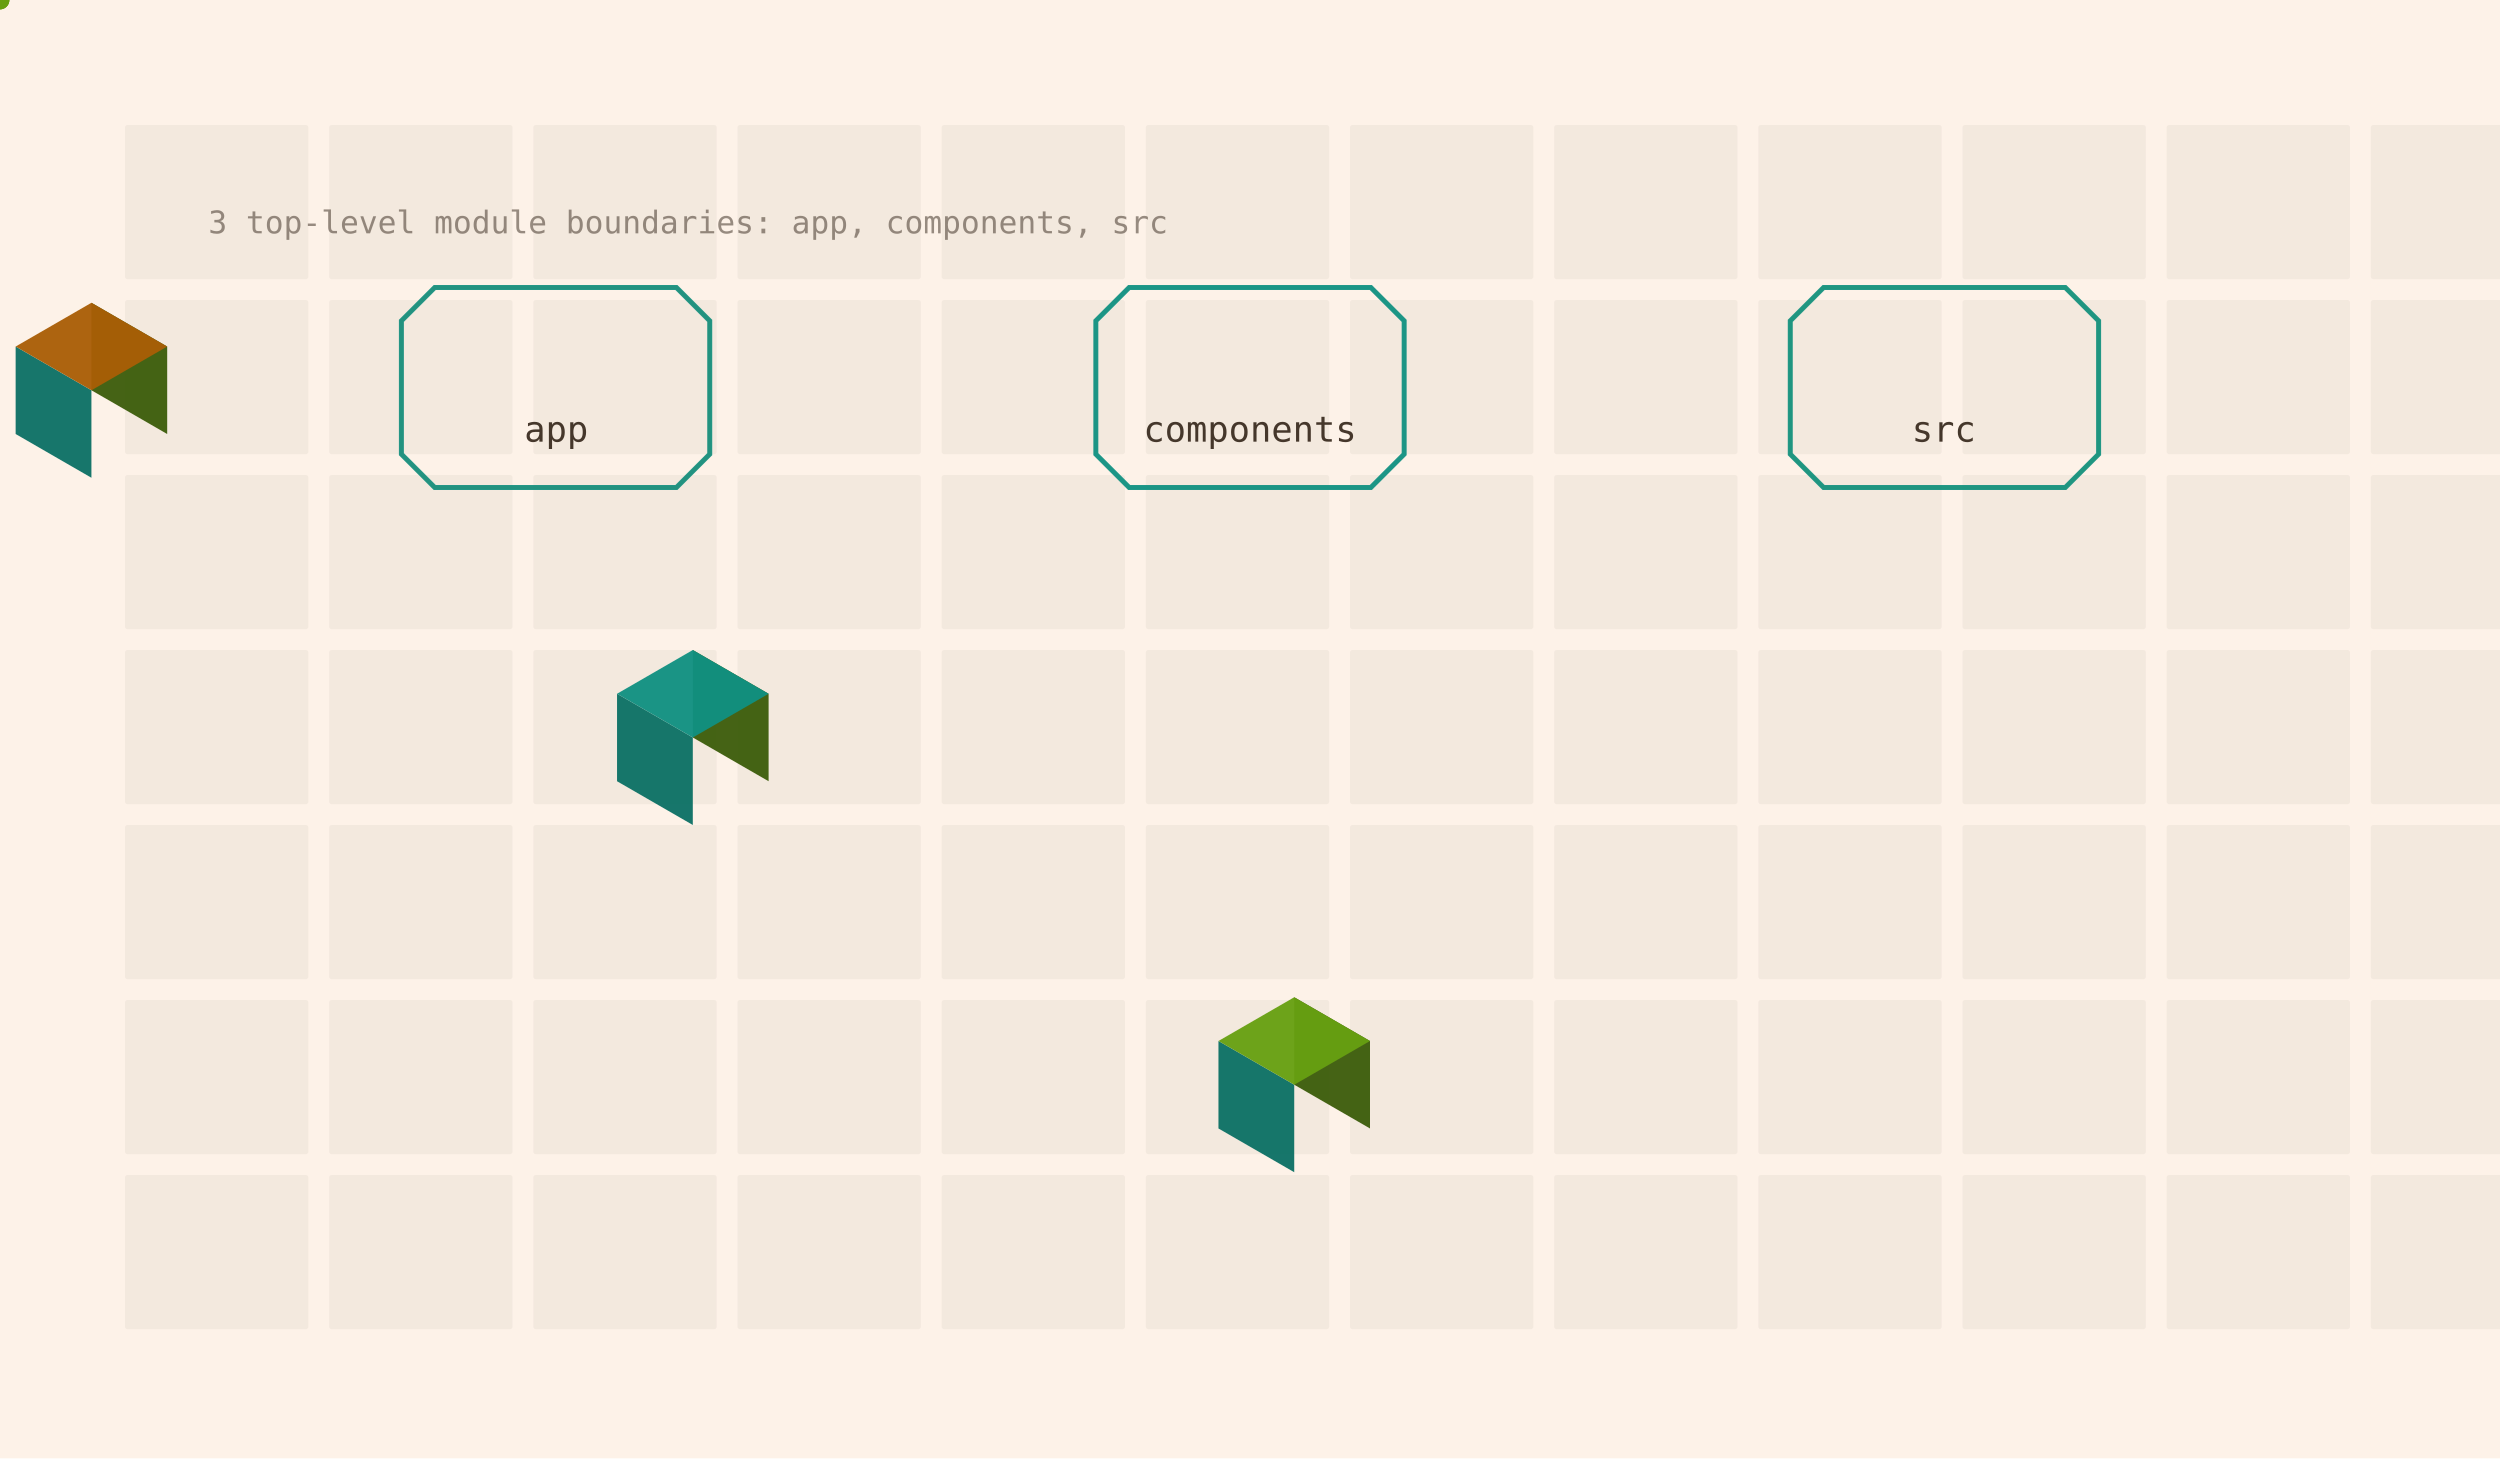
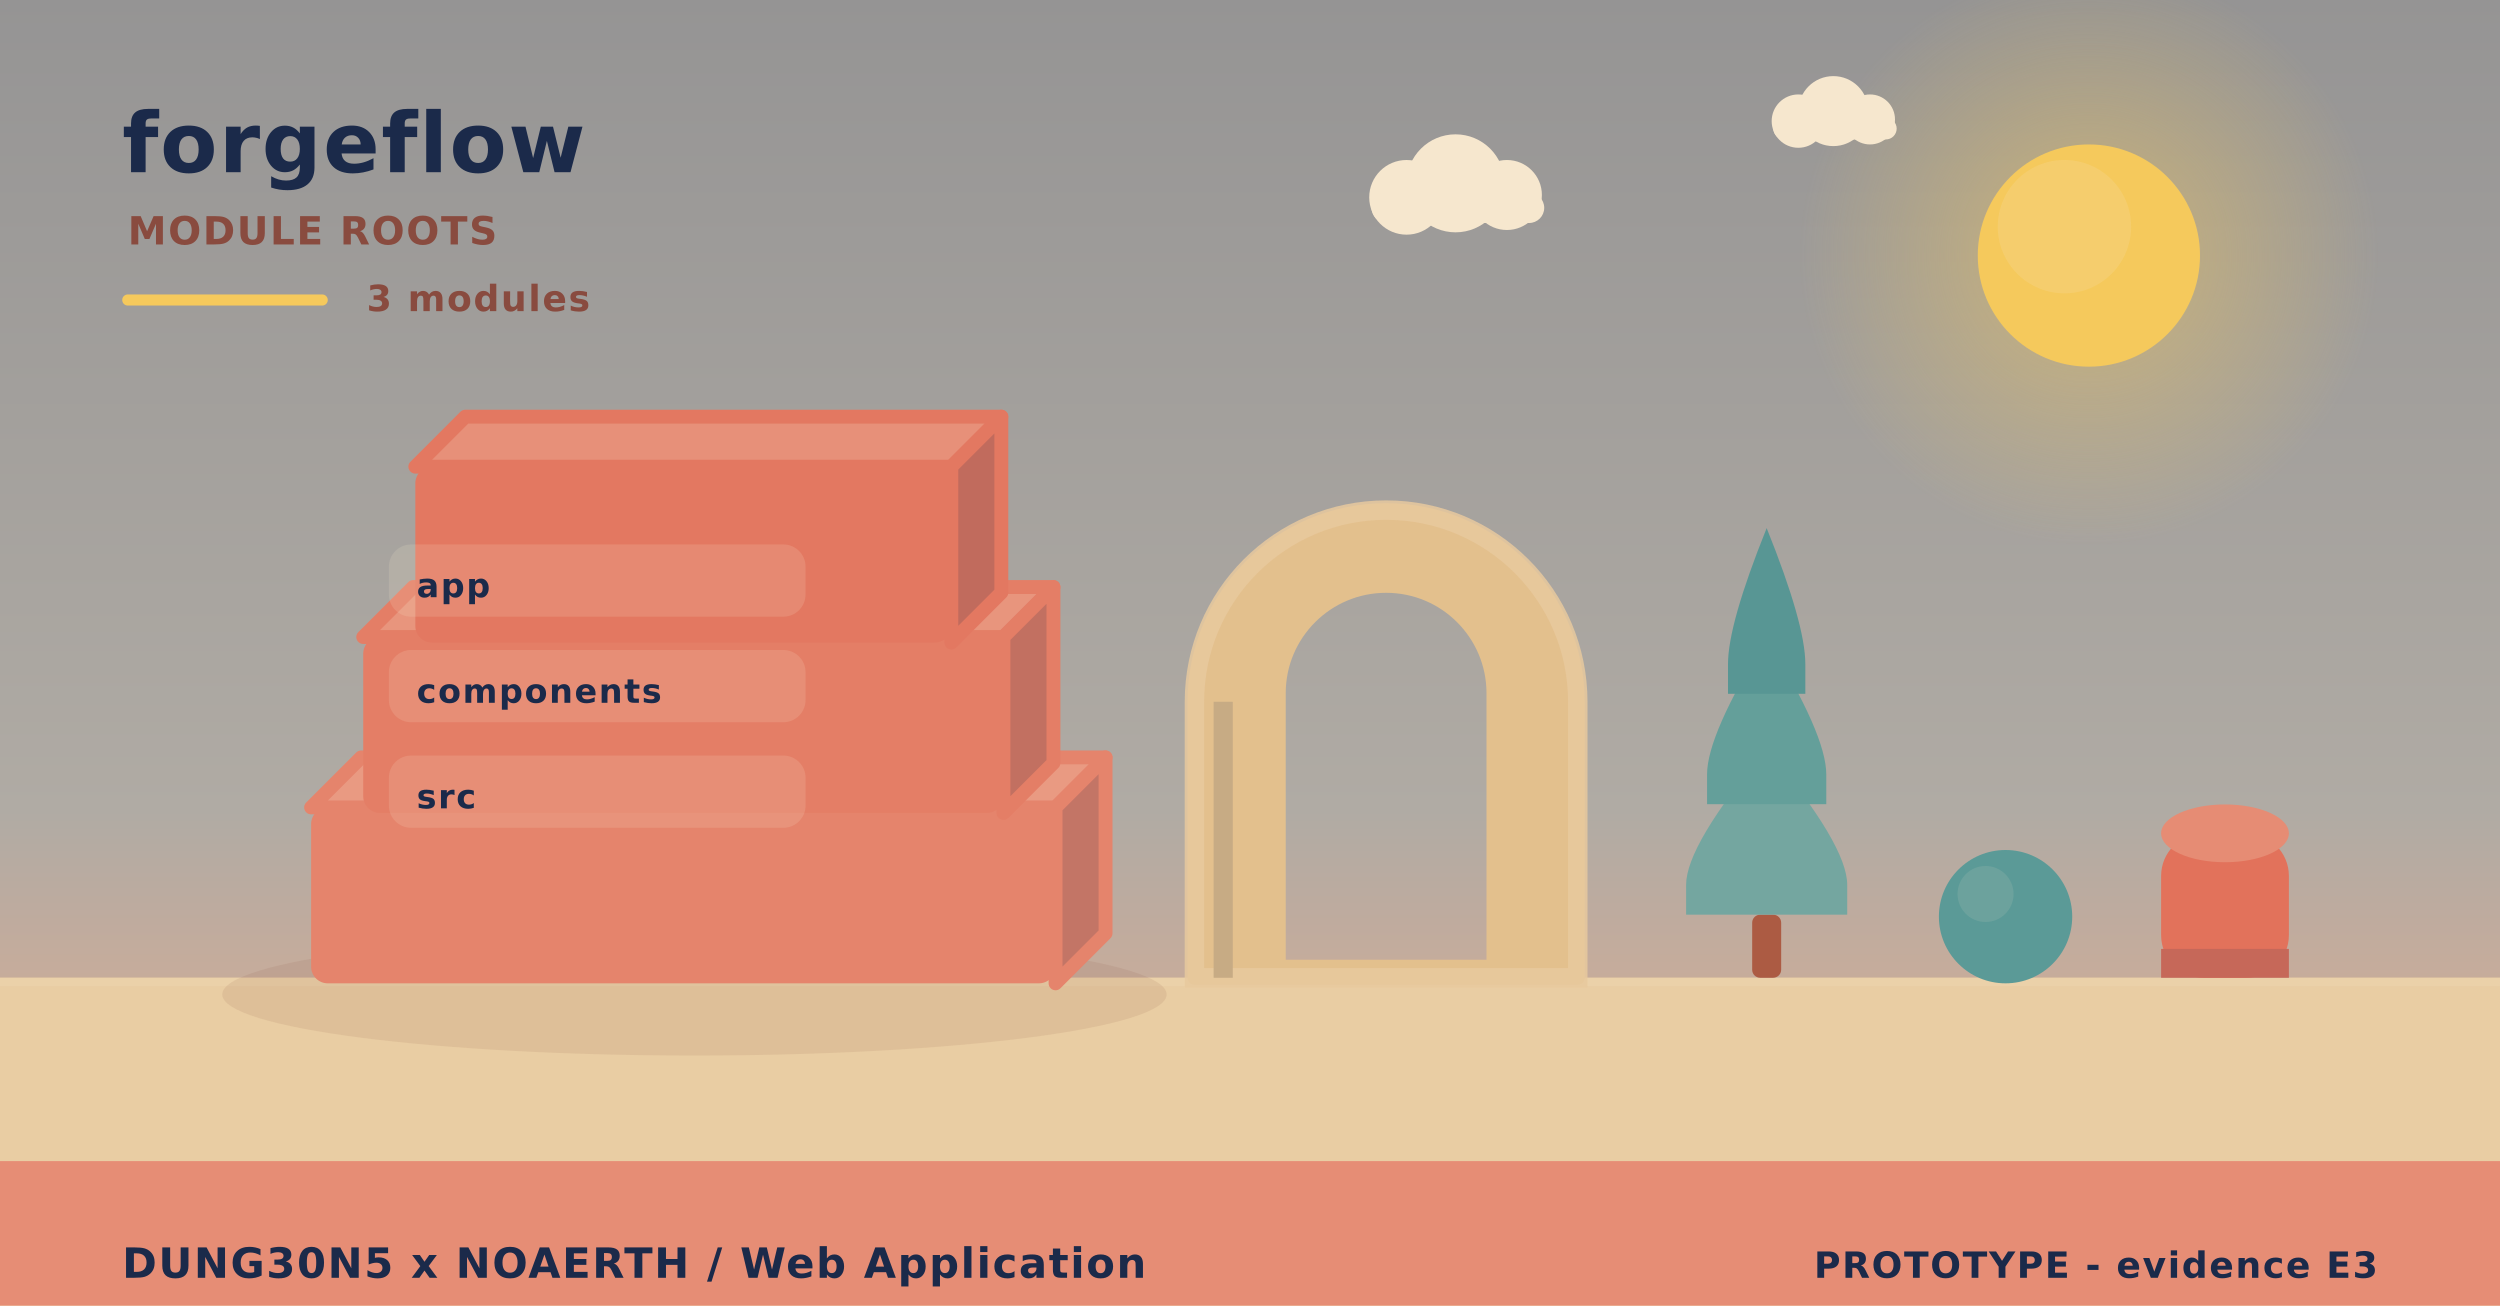
- <svg xmlns="http://www.w3.org/2000/svg" viewBox="0 0 1200 700" width="1200" height="700" role="img" aria-label="forgeflow architecture">
-   <rect width="1200" height="700" fill="#fdf2e8" />
-   <defs>
-     <linearGradient id="ga" x1="0" y1="0" x2="1" y2="1">
-       <stop offset="0%" stop-color="#a95d05" />
-       <stop offset="100%" stop-color="#109081" />
-     </linearGradient>
-   </defs>
-   <rect x="60.00" y="60.00" width="88.00" height="74.00" rx="1.20" fill="#322418" opacity="0.05" />
-   <rect x="158.00" y="60.00" width="88.00" height="74.00" rx="1.20" fill="#322418" opacity="0.05" />
-   <rect x="256.00" y="60.00" width="88.00" height="74.00" rx="1.20" fill="#322418" opacity="0.05" />
-   <rect x="354.00" y="60.00" width="88.00" height="74.00" rx="1.20" fill="#322418" opacity="0.05" />
-   <rect x="452.00" y="60.00" width="88.00" height="74.00" rx="1.20" fill="#322418" opacity="0.05" />
-   <rect x="550.00" y="60.00" width="88.00" height="74.00" rx="1.20" fill="#322418" opacity="0.05" />
-   <rect x="648.00" y="60.00" width="88.00" height="74.00" rx="1.20" fill="#322418" opacity="0.05" />
-   <rect x="746.00" y="60.00" width="88.00" height="74.00" rx="1.20" fill="#322418" opacity="0.05" />
-   <rect x="844.00" y="60.00" width="88.00" height="74.00" rx="1.20" fill="#322418" opacity="0.05" />
-   <rect x="942.00" y="60.00" width="88.00" height="74.00" rx="1.20" fill="#322418" opacity="0.05" />
-   <rect x="1040.00" y="60.00" width="88.00" height="74.00" rx="1.20" fill="#322418" opacity="0.05" />
-   <rect x="1138.00" y="60.00" width="88.00" height="74.00" rx="1.20" fill="#322418" opacity="0.05" />
-   <rect x="60.00" y="144.00" width="88.00" height="74.00" rx="1.20" fill="#322418" opacity="0.05" />
-   <rect x="158.00" y="144.00" width="88.00" height="74.00" rx="1.20" fill="#322418" opacity="0.05" />
-   <rect x="256.00" y="144.00" width="88.00" height="74.00" rx="1.20" fill="#322418" opacity="0.05" />
-   <rect x="354.00" y="144.00" width="88.00" height="74.00" rx="1.20" fill="#322418" opacity="0.05" />
-   <rect x="452.00" y="144.00" width="88.00" height="74.00" rx="1.20" fill="#322418" opacity="0.05" />
-   <rect x="550.00" y="144.00" width="88.00" height="74.00" rx="1.20" fill="#322418" opacity="0.05" />
-   <rect x="648.00" y="144.00" width="88.00" height="74.00" rx="1.20" fill="#322418" opacity="0.05" />
-   <rect x="746.00" y="144.00" width="88.00" height="74.00" rx="1.20" fill="#322418" opacity="0.05" />
-   <rect x="844.00" y="144.00" width="88.00" height="74.00" rx="1.20" fill="#322418" opacity="0.05" />
-   <rect x="942.00" y="144.00" width="88.00" height="74.00" rx="1.20" fill="#322418" opacity="0.05" />
-   <rect x="1040.00" y="144.00" width="88.00" height="74.00" rx="1.20" fill="#322418" opacity="0.05" />
-   <rect x="1138.00" y="144.00" width="88.00" height="74.00" rx="1.20" fill="#322418" opacity="0.05" />
-   <rect x="60.00" y="228.00" width="88.00" height="74.00" rx="1.20" fill="#322418" opacity="0.05" />
-   <rect x="158.00" y="228.00" width="88.00" height="74.00" rx="1.20" fill="#322418" opacity="0.05" />
-   <rect x="256.00" y="228.00" width="88.00" height="74.00" rx="1.20" fill="#322418" opacity="0.05" />
-   <rect x="354.00" y="228.00" width="88.00" height="74.00" rx="1.20" fill="#322418" opacity="0.05" />
-   <rect x="452.00" y="228.00" width="88.00" height="74.00" rx="1.20" fill="#322418" opacity="0.05" />
-   <rect x="550.00" y="228.00" width="88.00" height="74.00" rx="1.20" fill="#322418" opacity="0.05" />
-   <rect x="648.00" y="228.00" width="88.00" height="74.00" rx="1.20" fill="#322418" opacity="0.05" />
-   <rect x="746.00" y="228.00" width="88.00" height="74.00" rx="1.20" fill="#322418" opacity="0.05" />
-   <rect x="844.00" y="228.00" width="88.00" height="74.00" rx="1.20" fill="#322418" opacity="0.05" />
-   <rect x="942.00" y="228.00" width="88.00" height="74.00" rx="1.20" fill="#322418" opacity="0.05" />
-   <rect x="1040.00" y="228.00" width="88.00" height="74.00" rx="1.20" fill="#322418" opacity="0.05" />
-   <rect x="1138.00" y="228.00" width="88.00" height="74.00" rx="1.20" fill="#322418" opacity="0.05" />
-   <rect x="60.00" y="312.00" width="88.00" height="74.00" rx="1.20" fill="#322418" opacity="0.05" />
-   <rect x="158.00" y="312.00" width="88.00" height="74.00" rx="1.20" fill="#322418" opacity="0.05" />
-   <rect x="256.00" y="312.00" width="88.00" height="74.00" rx="1.20" fill="#322418" opacity="0.05" />
-   <rect x="354.00" y="312.00" width="88.00" height="74.00" rx="1.20" fill="#322418" opacity="0.05" />
-   <rect x="452.00" y="312.00" width="88.00" height="74.00" rx="1.20" fill="#322418" opacity="0.05" />
-   <rect x="550.00" y="312.00" width="88.00" height="74.00" rx="1.20" fill="#322418" opacity="0.05" />
-   <rect x="648.00" y="312.00" width="88.00" height="74.00" rx="1.20" fill="#322418" opacity="0.05" />
-   <rect x="746.00" y="312.00" width="88.00" height="74.00" rx="1.20" fill="#322418" opacity="0.05" />
-   <rect x="844.00" y="312.00" width="88.00" height="74.00" rx="1.20" fill="#322418" opacity="0.05" />
-   <rect x="942.00" y="312.00" width="88.00" height="74.00" rx="1.20" fill="#322418" opacity="0.05" />
-   <rect x="1040.00" y="312.00" width="88.00" height="74.00" rx="1.20" fill="#322418" opacity="0.05" />
-   <rect x="1138.00" y="312.00" width="88.00" height="74.00" rx="1.20" fill="#322418" opacity="0.05" />
-   <rect x="60.00" y="396.00" width="88.00" height="74.00" rx="1.20" fill="#322418" opacity="0.05" />
-   <rect x="158.00" y="396.00" width="88.00" height="74.00" rx="1.20" fill="#322418" opacity="0.05" />
-   <rect x="256.00" y="396.00" width="88.00" height="74.00" rx="1.20" fill="#322418" opacity="0.05" />
-   <rect x="354.00" y="396.00" width="88.00" height="74.00" rx="1.20" fill="#322418" opacity="0.05" />
-   <rect x="452.00" y="396.00" width="88.00" height="74.00" rx="1.20" fill="#322418" opacity="0.05" />
-   <rect x="550.00" y="396.00" width="88.00" height="74.00" rx="1.20" fill="#322418" opacity="0.05" />
-   <rect x="648.00" y="396.00" width="88.00" height="74.00" rx="1.20" fill="#322418" opacity="0.05" />
-   <rect x="746.00" y="396.00" width="88.00" height="74.00" rx="1.20" fill="#322418" opacity="0.05" />
-   <rect x="844.00" y="396.00" width="88.00" height="74.00" rx="1.20" fill="#322418" opacity="0.05" />
-   <rect x="942.00" y="396.00" width="88.00" height="74.00" rx="1.20" fill="#322418" opacity="0.05" />
-   <rect x="1040.00" y="396.00" width="88.00" height="74.00" rx="1.20" fill="#322418" opacity="0.05" />
-   <rect x="1138.00" y="396.00" width="88.00" height="74.00" rx="1.20" fill="#322418" opacity="0.05" />
-   <rect x="60.00" y="480.00" width="88.00" height="74.00" rx="1.20" fill="#322418" opacity="0.05" />
-   <rect x="158.00" y="480.00" width="88.00" height="74.00" rx="1.20" fill="#322418" opacity="0.05" />
-   <rect x="256.00" y="480.00" width="88.00" height="74.00" rx="1.20" fill="#322418" opacity="0.05" />
-   <rect x="354.00" y="480.00" width="88.00" height="74.00" rx="1.20" fill="#322418" opacity="0.05" />
-   <rect x="452.00" y="480.00" width="88.00" height="74.00" rx="1.20" fill="#322418" opacity="0.05" />
-   <rect x="550.00" y="480.00" width="88.00" height="74.00" rx="1.20" fill="#322418" opacity="0.05" />
-   <rect x="648.00" y="480.00" width="88.00" height="74.00" rx="1.20" fill="#322418" opacity="0.05" />
-   <rect x="746.00" y="480.00" width="88.00" height="74.00" rx="1.20" fill="#322418" opacity="0.05" />
-   <rect x="844.00" y="480.00" width="88.00" height="74.00" rx="1.20" fill="#322418" opacity="0.05" />
-   <rect x="942.00" y="480.00" width="88.00" height="74.00" rx="1.20" fill="#322418" opacity="0.05" />
-   <rect x="1040.00" y="480.00" width="88.00" height="74.00" rx="1.20" fill="#322418" opacity="0.05" />
-   <rect x="1138.00" y="480.00" width="88.00" height="74.00" rx="1.20" fill="#322418" opacity="0.05" />
-   <rect x="60.00" y="564.00" width="88.00" height="74.00" rx="1.20" fill="#322418" opacity="0.05" />
-   <rect x="158.00" y="564.00" width="88.00" height="74.00" rx="1.20" fill="#322418" opacity="0.05" />
-   <rect x="256.00" y="564.00" width="88.00" height="74.00" rx="1.20" fill="#322418" opacity="0.05" />
-   <rect x="354.00" y="564.00" width="88.00" height="74.00" rx="1.20" fill="#322418" opacity="0.05" />
-   <rect x="452.00" y="564.00" width="88.00" height="74.00" rx="1.20" fill="#322418" opacity="0.05" />
-   <rect x="550.00" y="564.00" width="88.00" height="74.00" rx="1.20" fill="#322418" opacity="0.05" />
-   <rect x="648.00" y="564.00" width="88.00" height="74.00" rx="1.20" fill="#322418" opacity="0.05" />
-   <rect x="746.00" y="564.00" width="88.00" height="74.00" rx="1.20" fill="#322418" opacity="0.05" />
-   <rect x="844.00" y="564.00" width="88.00" height="74.00" rx="1.20" fill="#322418" opacity="0.05" />
-   <rect x="942.00" y="564.00" width="88.00" height="74.00" rx="1.20" fill="#322418" opacity="0.05" />
-   <rect x="1040.00" y="564.00" width="88.00" height="74.00" rx="1.20" fill="#322418" opacity="0.05" />
-   <rect x="1138.00" y="564.00" width="88.00" height="74.00" rx="1.20" fill="#322418" opacity="0.05" />
-   <path d="M208.67,138.00 H324.67 L340.67,154.00 V218.00 L324.67,234.00 H208.67 L192.67,218.00 V154.00 Z" fill="none" stroke="rgba(169,93,5,0.550)" stroke-width="1.80" opacity="0.90" />
-   <polygon points="43.88,187.33 80.25,208.33 80.25,166.33 43.88,145.33" fill="#3c5c0a" opacity="0.95" />
-   <polygon points="7.51,208.33 43.88,229.33 43.88,187.33 7.51,166.33" fill="#0c7065" opacity="0.95" />
-   <polygon points="43.88,145.33 80.25,166.33 43.88,187.33 7.51,166.33" fill="#a95d05" opacity="0.95" />
-   <text x="267" y="212" font-family="ui-monospace,Menlo,monospace" font-size="17" fill="rgba(50,36,24,0.900)" text-anchor="middle">app</text>
+ <svg xmlns="http://www.w3.org/2000/svg" width="900" height="470" viewBox="0 0 900 470" role="img" aria-label="forgeflow - how it is built">
+   <linearGradient id="skya" x1="0" y1="0" x2="0" y2="1">
+     <stop offset="0" stop-color="#959494" />
+     <stop offset="0.62" stop-color="#b0aba4" />
+     <stop offset="1" stop-color="#f3ad8a" />
+   </linearGradient>
+   <rect width="900" height="470" fill="url(#skya)" />
+   <radialGradient id="suna">
+     <stop offset="0.35" stop-color="#f5c95c" stop-opacity="0.34" />
+     <stop offset="1" stop-color="#f5c95c" stop-opacity="0" />
+   </radialGradient>
+   <circle cx="752" cy="92" r="104" fill="url(#suna)" />
+   <circle cx="752" cy="92" r="40" fill="#f5c95c" />
+   <circle cx="743.2" cy="81.6" r="24" fill="#f5d27e" opacity="0.5" />
  <g>
-     <path d="M208.67,138.00 H324.67 L340.67,154.00 V218.00 L324.67,234.00 H208.67 L192.67,218.00 V154.00 Z" fill="none" stroke="#109081" stroke-width="2.40" opacity="0.90" />
-     <animate attributeName="opacity" values="0.25;1.0;0.25" dur="15.2s" begin="0.0s" repeatCount="indefinite" />
+     <circle cx="524" cy="66" r="17.64" fill="#f6e7ce" />
+     <circle cx="506.36" cy="71.04" r="13.44" fill="#f6e7ce" />
+     <circle cx="542.48" cy="70.2" r="12.6" fill="#f6e7ce" />
+     <rect x="493.76" y="69.36" width="62.16" height="10.92" rx="5.46" fill="#f6e7ce" />
+     <animateTransform attributeName="transform" type="translate" values="0 0;24 0;0 0" dur="36s" begin="0s" repeatCount="indefinite" />
  </g>
-   <g opacity="0.9">
-     <circle cx="0.00" cy="0.00" r="4.50" fill="#679f11" opacity="1.00" />
-     <animateTransform attributeName="transform" type="translate" values="266.67,184.00 600.00,184.00" dur="5.067s" begin="0.0s" repeatCount="indefinite" />
-     <animateTransform attributeName="transform" type="translate" values="600.00,184.00 266.67,184.00" dur="5.067s" begin="2.533s" repeatCount="indefinite" />
+   <g>
+     <circle cx="660" cy="40" r="12.6" fill="#f6e7ce" />
+     <circle cx="647.4" cy="43.6" r="9.6" fill="#f6e7ce" />
+     <circle cx="673.2" cy="43" r="9" fill="#f6e7ce" />
+     <rect x="638.4" y="42.4" width="44.4" height="7.8" rx="3.9" fill="#f6e7ce" />
+     <animateTransform attributeName="transform" type="translate" values="0 0;-18 0;0 0" dur="46s" begin="3s" repeatCount="indefinite" />
  </g>
-   <path d="M542.00,138.00 H658.00 L674.00,154.00 V218.00 L658.00,234.00 H542.00 L526.00,218.00 V154.00 Z" fill="none" stroke="rgba(16,144,129,0.550)" stroke-width="1.80" opacity="0.90" />
-   <polygon points="332.55,354.00 368.93,375.00 368.93,333.00 332.55,312.00" fill="#3c5c0a" opacity="0.95" />
-   <polygon points="296.18,375.00 332.55,396.00 332.55,354.00 296.18,333.00" fill="#0c7065" opacity="0.95" />
-   <polygon points="332.55,312.00 368.93,333.00 332.55,354.00 296.18,333.00" fill="#109081" opacity="0.95" />
-   <text x="600" y="212" font-family="ui-monospace,Menlo,monospace" font-size="17" fill="rgba(50,36,24,0.900)" text-anchor="middle">components</text>
+   <rect x="0" y="352" width="900" height="118" fill="#e9cda3" />
+   <rect x="0" y="352" width="900" height="3" fill="#ebd1a9" />
+   <text x="44" y="62" font-family="Verdana,DejaVu Sans,sans-serif" font-size="30" font-weight="700" letter-spacing="0.6" fill="#1b2a4a" text-anchor="start">forgeflow</text>
+   <text x="46" y="88" font-family="Verdana,DejaVu Sans,sans-serif" font-size="14" font-weight="700" letter-spacing="0.6" fill="#894b3f" text-anchor="start">MODULE ROOTS</text>
+   <rect x="44" y="106" width="74" height="4" rx="2" fill="#f5c95c" />
+   <text x="132" y="112" font-family="Verdana,DejaVu Sans,sans-serif" font-size="13" font-weight="700" letter-spacing="0.6" fill="#894b3f" text-anchor="start">3 modules</text>
+   <ellipse cx="250" cy="358" rx="170" ry="22" fill="rgba(138,90,68,0.11)" />
+   <path d="M112,290.67 L380,290.67 L398,272.67 L130,272.67 Z" fill="#e99a82" stroke="#e5846c" stroke-width="5" stroke-linejoin="round" />
+   <path d="M380,290.67 L398,272.67 L398,336 L380,354 Z" fill="#c37566" stroke="#e5846c" stroke-width="5" stroke-linejoin="round" />
+   <rect x="112" y="290.67" width="268" height="63.33" rx="6" fill="#e5846c" />
+   <path d="M130.76,229.33 L361.24,229.33 L379.24,211.33 L148.76,211.33 Z" fill="#e8957d" stroke="#e47e66" stroke-width="5" stroke-linejoin="round" />
+   <path d="M361.24,229.33 L379.24,211.33 L379.24,274.67 L361.24,292.67 Z" fill="#c27061" stroke="#e47e66" stroke-width="5" stroke-linejoin="round" />
+   <rect x="130.76" y="229.33" width="230.48" height="63.33" rx="6" fill="#e47e66" />
+   <path d="M149.52,168 L342.48,168 L360.48,150 L167.52,150 Z" fill="#e79079" stroke="#e37861" stroke-width="5" stroke-linejoin="round" />
+   <path d="M342.48,168 L360.48,150 L360.48,213.33 L342.48,231.33 Z" fill="#c16b5d" stroke="#e37861" stroke-width="5" stroke-linejoin="round" />
+   <rect x="149.52" y="168" width="192.96" height="63.33" rx="6" fill="#e37861" />
+   <rect x="140" y="196" width="150" height="26" rx="8" fill="rgba(246,231,206,0.16)" opacity="0.94" />
  <g>
-     <path d="M542.00,138.00 H658.00 L674.00,154.00 V218.00 L658.00,234.00 H542.00 L526.00,218.00 V154.00 Z" fill="none" stroke="#109081" stroke-width="2.40" opacity="0.90" />
-     <animate attributeName="opacity" values="0.25;1.0;0.25" dur="15.2s" begin="0.45s" repeatCount="indefinite" />
+     <text x="150" y="215" font-family="Verdana,DejaVu Sans,sans-serif" font-size="12" font-weight="700" letter-spacing="0.6" fill="#1b2a4a" text-anchor="start">app</text>
+     <animateTransform attributeName="transform" type="translate" values="0 10;0 0" dur="0.7s" begin="0.3s" fill="freeze" />
  </g>
-   <g opacity="0.9">
-     <circle cx="0.00" cy="0.00" r="4.50" fill="#679f11" opacity="1.00" />
-     <animateTransform attributeName="transform" type="translate" values="600.00,184.00 933.33,184.00" dur="5.067s" begin="0.3s" repeatCount="indefinite" />
-     <animateTransform attributeName="transform" type="translate" values="933.33,184.00 600.00,184.00" dur="5.067s" begin="2.833s" repeatCount="indefinite" />
+   <rect x="140" y="234" width="150" height="26" rx="8" fill="rgba(246,231,206,0.16)" opacity="0.94" />
+   <g>
+     <text x="150" y="253" font-family="Verdana,DejaVu Sans,sans-serif" font-size="12" font-weight="700" letter-spacing="0.6" fill="#1b2a4a" text-anchor="start">components</text>
+     <animateTransform attributeName="transform" type="translate" values="0 10;0 0" dur="0.7s" begin="0.5s" fill="freeze" />
  </g>
-   <path d="M875.33,138.00 H991.33 L1007.33,154.00 V218.00 L991.33,234.00 H875.33 L859.33,218.00 V154.00 Z" fill="none" stroke="rgba(103,159,17,0.550)" stroke-width="1.80" opacity="0.90" />
-   <polygon points="621.23,520.67 657.60,541.67 657.60,499.67 621.23,478.67" fill="#3c5c0a" opacity="0.95" />
-   <polygon points="584.86,541.67 621.23,562.67 621.23,520.67 584.86,499.67" fill="#0c7065" opacity="0.95" />
-   <polygon points="621.23,478.67 657.60,499.67 621.23,520.67 584.86,499.67" fill="#679f11" opacity="0.95" />
-   <text x="933" y="212" font-family="ui-monospace,Menlo,monospace" font-size="17" fill="rgba(50,36,24,0.900)" text-anchor="middle">src</text>
+   <rect x="140" y="272" width="150" height="26" rx="8" fill="rgba(246,231,206,0.16)" opacity="0.94" />
  <g>
-     <path d="M875.33,138.00 H991.33 L1007.33,154.00 V218.00 L991.33,234.00 H875.33 L859.33,218.00 V154.00 Z" fill="none" stroke="#109081" stroke-width="2.40" opacity="0.90" />
-     <animate attributeName="opacity" values="0.25;1.0;0.25" dur="15.2s" begin="0.9s" repeatCount="indefinite" />
+     <text x="150" y="291" font-family="Verdana,DejaVu Sans,sans-serif" font-size="12" font-weight="700" letter-spacing="0.6" fill="#1b2a4a" text-anchor="start">src</text>
+     <animateTransform attributeName="transform" type="translate" values="0 10;0 0" dur="0.7s" begin="0.7s" fill="freeze" />
  </g>
-   <g opacity="0.9">
-     <circle cx="0.00" cy="0.00" r="4.50" fill="#679f11" opacity="1.00" />
-     <animateTransform attributeName="transform" type="translate" values="933.33,184.00 933.33,184.00" dur="5.067s" begin="0.6s" repeatCount="indefinite" />
-     <animateTransform attributeName="transform" type="translate" values="933.33,184.00 933.33,184.00" dur="5.067s" begin="3.133s" repeatCount="indefinite" />
-   </g>
-   <text x="100" y="112" font-family="ui-monospace,Menlo,monospace" font-size="15" fill="rgba(50,36,24,0.500)">3 top-level module boundaries: app, components, src</text>
+   <path d="M430,352 L430,252.64 A69,69 0 0 1 568,252.64 L568,352 Z M460.36,348 L460.36,249.55 A38.64,38.64 0 0 1 537.64,249.55 L537.64,348 Z" fill="#e3c08d" fill-rule="evenodd" stroke="#e3c08d" stroke-width="5" stroke-linejoin="round" />
+   <path d="M430,352 L430,252.64 A69,69 0 0 1 568,252.64 L568,352 Z" fill="none" stroke="#e8c99d" stroke-width="7" stroke-linecap="round" opacity="0.85" />
+   <rect x="436.9" y="252.64" width="6.9" height="99.36" fill="#c7ab84" />
+   <rect x="630.78" y="329.28" width="10.44" height="22.72" rx="2.9" fill="#ac5b43" />
+   <path d="M636,269.64 Q607,304.23 607,318.54 Q607,329.28 607,329.28 L665,329.28 Q665,329.28 665,318.54 Q665,304.23 636,269.64 Z" fill="#74a6a0" />
+   <path d="M636,229.88 Q614.54,264.47 614.54,278.78 Q614.54,289.52 614.54,289.52 L657.46,289.52 Q657.46,289.52 657.46,278.78 Q657.46,264.47 636,229.88 Z" fill="#649f9a" />
+   <path d="M636,190.12 Q622.08,224.71 622.08,239.02 Q622.08,249.76 622.08,249.76 L649.92,249.76 Q649.92,249.76 649.92,239.02 Q649.92,224.71 636,190.12 Z" fill="#589694" />
+   <circle cx="722" cy="330" r="24" fill="#5b9a97" />
+   <circle cx="714.8" cy="321.84" r="10.08" fill="#7aa9a2" opacity="0.55" />
+   <rect x="778" y="300" width="46" height="52" rx="15.33" fill="#e2725b" />
+   <ellipse cx="801" cy="300" rx="23" ry="10.4" fill="#e68c74" />
+   <rect x="778" y="341.6" width="46" height="10.4" fill="#c66859" />
+   <rect x="0" y="418" width="900" height="52" rx="0" fill="#e68972" opacity="0.94" />
+   <text x="44" y="460" font-family="Verdana,DejaVu Sans,sans-serif" font-size="15" font-weight="700" letter-spacing="0.6" fill="#1b2a4a" text-anchor="start">DUNG30N5 x NOAERTH  /  Web Application</text>
+   <text x="856" y="460" font-family="Verdana,DejaVu Sans,sans-serif" font-size="13" font-weight="700" letter-spacing="0.6" fill="#1b2a4a" text-anchor="end">PROTOTYPE  -  evidence E3</text>
</svg>
